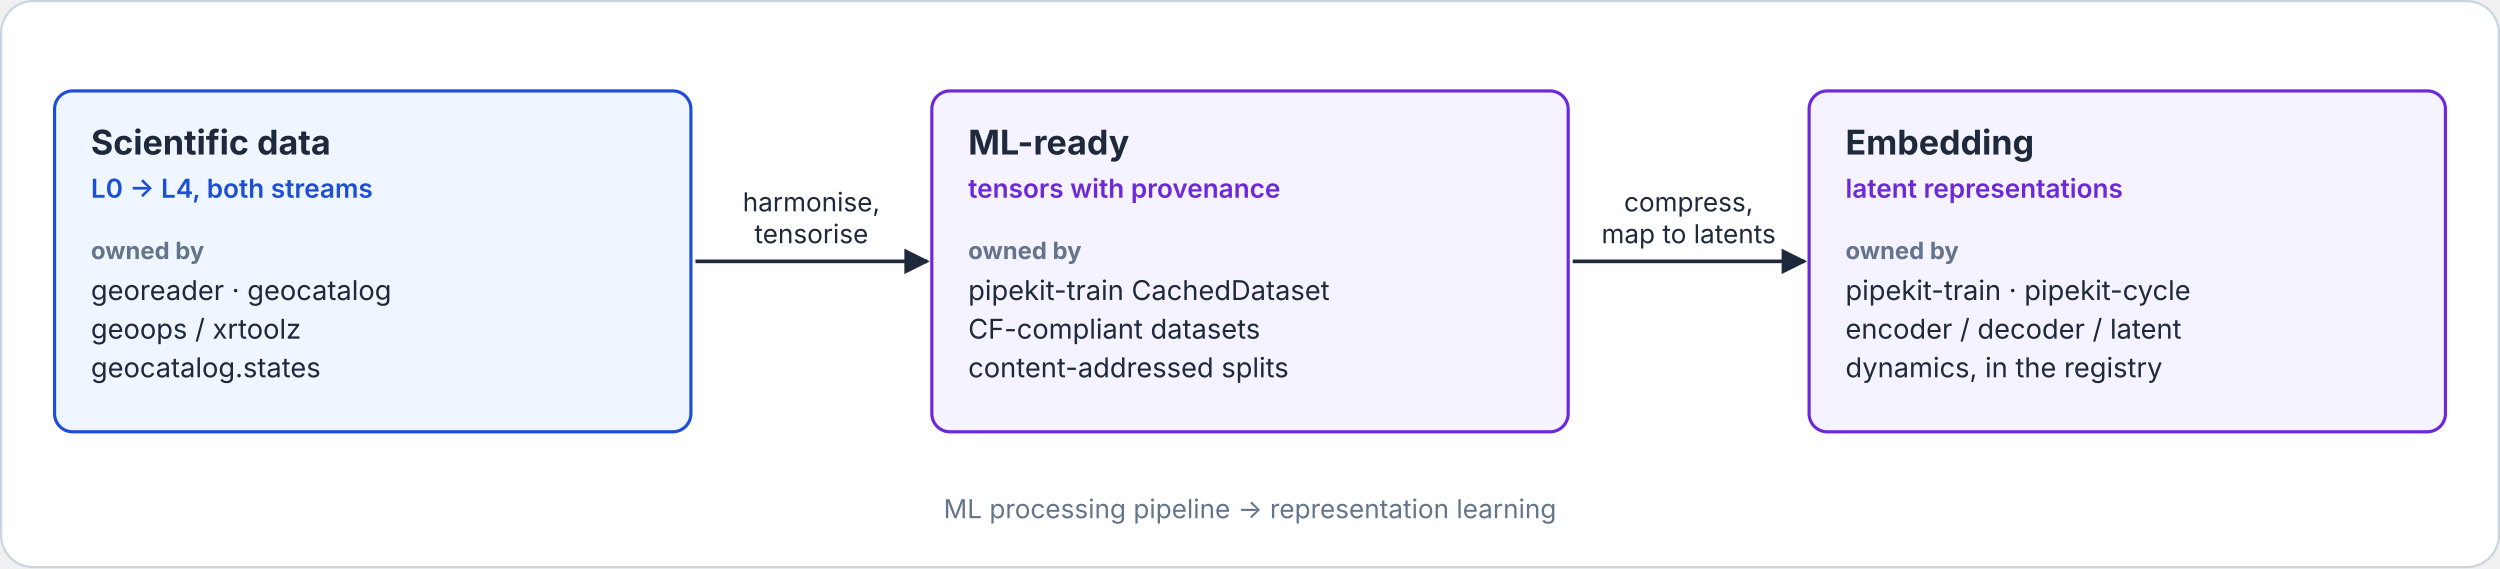
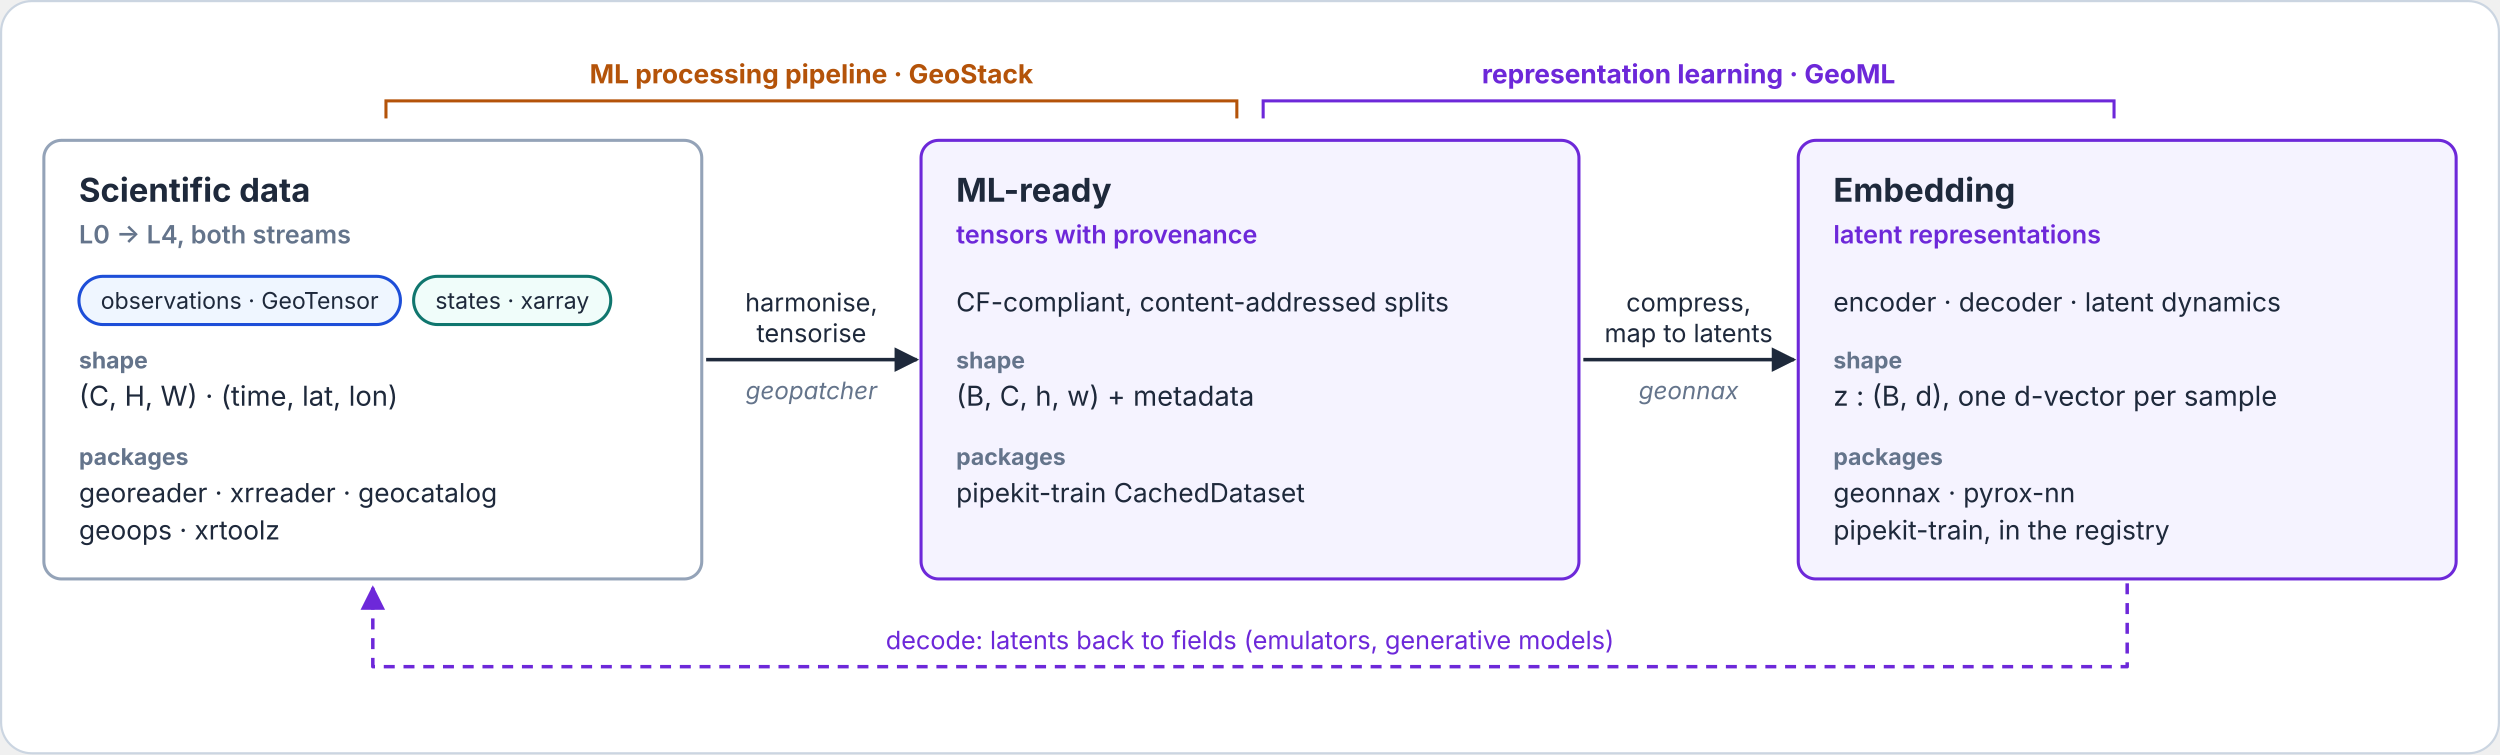
- <svg xmlns="http://www.w3.org/2000/svg" viewBox="0 0 1100 250" width="1100" height="250" role="img" aria-label="Three layers of transformation: scientific data is harmonised into ML-ready datasets, which representation learning compresses into embeddings." font-family="Inter, 'Helvetica Neue', Arial, 'DejaVu Sans', sans-serif">
+ <svg xmlns="http://www.w3.org/2000/svg" viewBox="0 0 1140 344" width="1140" height="344" role="img" aria-label="Three layers of transformation: scientific data (observations as GeoTensors, states as xarray) is harmonised and patched into ML-ready tensors with provenance, which encoders compress into latent embeddings; decoders map latents back to fields." font-family="Inter, 'Helvetica Neue', Arial, 'DejaVu Sans', sans-serif">
  <defs>
    <marker id="m1e293b" viewBox="0 0 10 10" refX="9" refY="5" markerWidth="7" markerHeight="7" orient="auto-start-reverse">
      <path d="M0,0 L10,5 L0,10 z" fill="#1e293b" />
    </marker>
+     <marker id="m6d28d9" viewBox="0 0 10 10" refX="9" refY="5" markerWidth="7" markerHeight="7" orient="auto-start-reverse">
+       <path d="M0,0 L10,5 L0,10 z" fill="#6d28d9" />
+     </marker>
  </defs>
-   <rect x="0.5" y="0.5" width="1099" height="249" rx="14" fill="#ffffff" stroke="#cbd5e1" />
-   <rect x="24.0" y="40.0" width="280.0" height="150.0" rx="8" fill="#eff6ff" stroke="#1d4ed8" stroke-width="1.4" />
-   <text x="40.0" y="68.0" font-size="15" fill="#1e293b" text-anchor="start" font-weight="700">Scientific data</text>
-   <text x="40.0" y="87.0" font-size="11.5" fill="#1d4ed8" text-anchor="start" font-weight="600">L0 → L4, both streams</text>
-   <text x="40.0" y="114.0" font-size="10.5" fill="#64748b" text-anchor="start" font-weight="700">owned by</text>
-   <text x="40.0" y="132.0" font-size="12" fill="#1e293b" text-anchor="start" font-weight="400">georeader · geocatalog</text>
-   <text x="40.0" y="149.0" font-size="12" fill="#1e293b" text-anchor="start" font-weight="400">geoops / xrtoolz</text>
-   <text x="40.0" y="166.0" font-size="12" fill="#1e293b" text-anchor="start" font-weight="400">geocatalog.states</text>
-   <rect x="410.0" y="40.0" width="280.0" height="150.0" rx="8" fill="#f5f3ff" stroke="#6d28d9" stroke-width="1.4" />
-   <text x="426.0" y="68.0" font-size="15" fill="#1e293b" text-anchor="start" font-weight="700">ML-ready</text>
-   <text x="426.0" y="87.0" font-size="11.5" fill="#6d28d9" text-anchor="start" font-weight="600">tensors with provenance</text>
-   <text x="426.0" y="114.0" font-size="10.5" fill="#64748b" text-anchor="start" font-weight="700">owned by</text>
-   <text x="426.0" y="132.0" font-size="12" fill="#1e293b" text-anchor="start" font-weight="400">pipekit-train CachedDataset</text>
-   <text x="426.0" y="149.0" font-size="12" fill="#1e293b" text-anchor="start" font-weight="400">CF-compliant datasets</text>
-   <text x="426.0" y="166.0" font-size="12" fill="#1e293b" text-anchor="start" font-weight="400">content-addressed splits</text>
-   <rect x="796.0" y="40.0" width="280.0" height="150.0" rx="8" fill="#f5f3ff" stroke="#6d28d9" stroke-width="1.4" />
-   <text x="812.0" y="68.0" font-size="15" fill="#1e293b" text-anchor="start" font-weight="700">Embedding</text>
-   <text x="812.0" y="87.0" font-size="11.5" fill="#6d28d9" text-anchor="start" font-weight="600">latent representations</text>
-   <text x="812.0" y="114.0" font-size="10.5" fill="#64748b" text-anchor="start" font-weight="700">owned by</text>
-   <text x="812.0" y="132.0" font-size="12" fill="#1e293b" text-anchor="start" font-weight="400">pipekit-train · pipekit-cycle</text>
-   <text x="812.0" y="149.0" font-size="12" fill="#1e293b" text-anchor="start" font-weight="400">encoder / decoder / latent</text>
-   <text x="812.0" y="166.0" font-size="12" fill="#1e293b" text-anchor="start" font-weight="400">dynamics, in the registry</text>
-   <path d="M306.0,115.0 L408.0,115.0" fill="none" stroke="#1e293b" stroke-width="1.6" stroke-linejoin="round" marker-end="url(#m1e293b)" />
-   <text x="357.0" y="93.0" font-size="11.5" fill="#1e293b" text-anchor="middle" font-weight="400">harmonise,</text>
-   <text x="357.0" y="107.0" font-size="11.5" fill="#1e293b" text-anchor="middle" font-weight="400">tensorise</text>
-   <path d="M692.0,115.0 L794.0,115.0" fill="none" stroke="#1e293b" stroke-width="1.6" stroke-linejoin="round" marker-end="url(#m1e293b)" />
-   <text x="743.0" y="93.0" font-size="11.5" fill="#1e293b" text-anchor="middle" font-weight="400">compress,</text>
-   <text x="743.0" y="107.0" font-size="11.5" fill="#1e293b" text-anchor="middle" font-weight="400">map to latents</text>
-   <text x="550.0" y="228.0" font-size="11.5" fill="#64748b" text-anchor="middle" font-weight="400">ML processing pipeline  →  representation learning</text>
+   <rect x="0.5" y="0.5" width="1139" height="343" rx="14" fill="#ffffff" stroke="#cbd5e1" />
+   <path d="M176.0,54 L176.0,46 L564.0,46 L564.0,54" fill="none" stroke="#b45309" stroke-width="1.4" />
+   <text x="370.0" y="38.0" font-size="12" fill="#b45309" text-anchor="middle" font-weight="700">ML processing pipeline · GeoStack</text>
+   <path d="M576.0,54 L576.0,46 L964.0,46 L964.0,54" fill="none" stroke="#6d28d9" stroke-width="1.4" />
+   <text x="770.0" y="38.0" font-size="12" fill="#6d28d9" text-anchor="middle" font-weight="700">representation learning · GeoML</text>
+   <rect x="20.0" y="64.0" width="300.0" height="200.0" rx="8" fill="#ffffff" stroke="#94a3b8" stroke-width="1.4" />
+   <text x="36.0" y="92.0" font-size="15" fill="#1e293b" text-anchor="start" font-weight="700">Scientific data</text>
+   <text x="36.0" y="111.0" font-size="11.5" fill="#64748b" text-anchor="start" font-weight="600">L0 → L4, both streams</text>
+   <rect x="36.0" y="126.0" width="146.6" height="22.0" rx="11.0" fill="#eff6ff" stroke="#1d4ed8" stroke-width="1.4" />
+   <text x="109.3" y="140.8" font-size="10.5" fill="#1e293b" text-anchor="middle" font-weight="400">observations · GeoTensor</text>
+   <rect x="188.6" y="126.0" width="89.9" height="22.0" rx="11.0" fill="#f0fdfa" stroke="#0f766e" stroke-width="1.4" />
+   <text x="233.6" y="140.8" font-size="10.5" fill="#1e293b" text-anchor="middle" font-weight="400">states · xarray</text>
+   <text x="36.0" y="168.0" font-size="10.5" fill="#64748b" text-anchor="start" font-weight="700">shape</text>
+   <text x="36.0" y="185.0" font-size="12.5" fill="#1e293b" text-anchor="start" font-weight="400">(C, H, W)  ·  (time, lat, lon)</text>
+   <text x="36.0" y="212.0" font-size="10.5" fill="#64748b" text-anchor="start" font-weight="700">packages</text>
+   <text x="36.0" y="229.0" font-size="12" fill="#1e293b" text-anchor="start" font-weight="400">georeader · xrreader · geocatalog</text>
+   <text x="36.0" y="246.0" font-size="12" fill="#1e293b" text-anchor="start" font-weight="400">geoops · xrtoolz</text>
+   <rect x="420.0" y="64.0" width="300.0" height="200.0" rx="8" fill="#f5f3ff" stroke="#6d28d9" stroke-width="1.4" />
+   <text x="436.0" y="92.0" font-size="15" fill="#1e293b" text-anchor="start" font-weight="700">ML-ready</text>
+   <text x="436.0" y="111.0" font-size="11.5" fill="#6d28d9" text-anchor="start" font-weight="600">tensors with provenance</text>
+   <text x="436.0" y="142.0" font-size="12" fill="#1e293b" text-anchor="start" font-weight="400">CF-compliant, content-addressed splits</text>
+   <text x="436.0" y="168.0" font-size="10.5" fill="#64748b" text-anchor="start" font-weight="700">shape</text>
+   <text x="436.0" y="185.0" font-size="12.5" fill="#1e293b" text-anchor="start" font-weight="400">(B, C, h, w)  + metadata</text>
+   <text x="436.0" y="212.0" font-size="10.5" fill="#64748b" text-anchor="start" font-weight="700">packages</text>
+   <text x="436.0" y="229.0" font-size="12" fill="#1e293b" text-anchor="start" font-weight="400">pipekit-train CachedDataset</text>
+   <rect x="820.0" y="64.0" width="300.0" height="200.0" rx="8" fill="#f5f3ff" stroke="#6d28d9" stroke-width="1.4" />
+   <text x="836.0" y="92.0" font-size="15" fill="#1e293b" text-anchor="start" font-weight="700">Embedding</text>
+   <text x="836.0" y="111.0" font-size="11.5" fill="#6d28d9" text-anchor="start" font-weight="600">latent representations</text>
+   <text x="836.0" y="142.0" font-size="12" fill="#1e293b" text-anchor="start" font-weight="400">encoder · decoder · latent dynamics</text>
+   <text x="836.0" y="168.0" font-size="10.5" fill="#64748b" text-anchor="start" font-weight="700">shape</text>
+   <text x="836.0" y="185.0" font-size="12.5" fill="#1e293b" text-anchor="start" font-weight="400">z : (B, d), one d-vector per sample</text>
+   <text x="836.0" y="212.0" font-size="10.5" fill="#64748b" text-anchor="start" font-weight="700">packages</text>
+   <text x="836.0" y="229.0" font-size="12" fill="#1e293b" text-anchor="start" font-weight="400">geonnax · pyrox-nn</text>
+   <text x="836.0" y="246.0" font-size="12" fill="#1e293b" text-anchor="start" font-weight="400">pipekit-train, in the registry</text>
+   <path d="M322.0,164.0 L418.0,164.0" fill="none" stroke="#1e293b" stroke-width="1.6" stroke-linejoin="round" marker-end="url(#m1e293b)" />
+   <text x="370.0" y="142.0" font-size="11.5" fill="#1e293b" text-anchor="middle" font-weight="400">harmonise,</text>
+   <text x="370.0" y="156.0" font-size="11.5" fill="#1e293b" text-anchor="middle" font-weight="400">tensorise</text>
+   <text x="370.0" y="182.0" font-size="11" fill="#64748b" text-anchor="middle" font-weight="400" font-style="italic">geopatcher</text>
+   <path d="M722.0,164.0 L818.0,164.0" fill="none" stroke="#1e293b" stroke-width="1.6" stroke-linejoin="round" marker-end="url(#m1e293b)" />
+   <text x="770.0" y="142.0" font-size="11.5" fill="#1e293b" text-anchor="middle" font-weight="400">compress,</text>
+   <text x="770.0" y="156.0" font-size="11.5" fill="#1e293b" text-anchor="middle" font-weight="400">map to latents</text>
+   <text x="770.0" y="182.0" font-size="11" fill="#64748b" text-anchor="middle" font-weight="400" font-style="italic">geonnax</text>
+   <path d="M970.0,266.0 L970.0,304.0 L170.0,304.0 L170.0,268.0" fill="none" stroke="#6d28d9" stroke-width="1.6" stroke-linejoin="round" stroke-dasharray="5 4" marker-end="url(#m6d28d9)" />
+   <text x="570.0" y="296.0" font-size="11.5" fill="#6d28d9" text-anchor="middle" font-weight="400">decode: latents back to fields (emulators, generative models)</text>
</svg>
